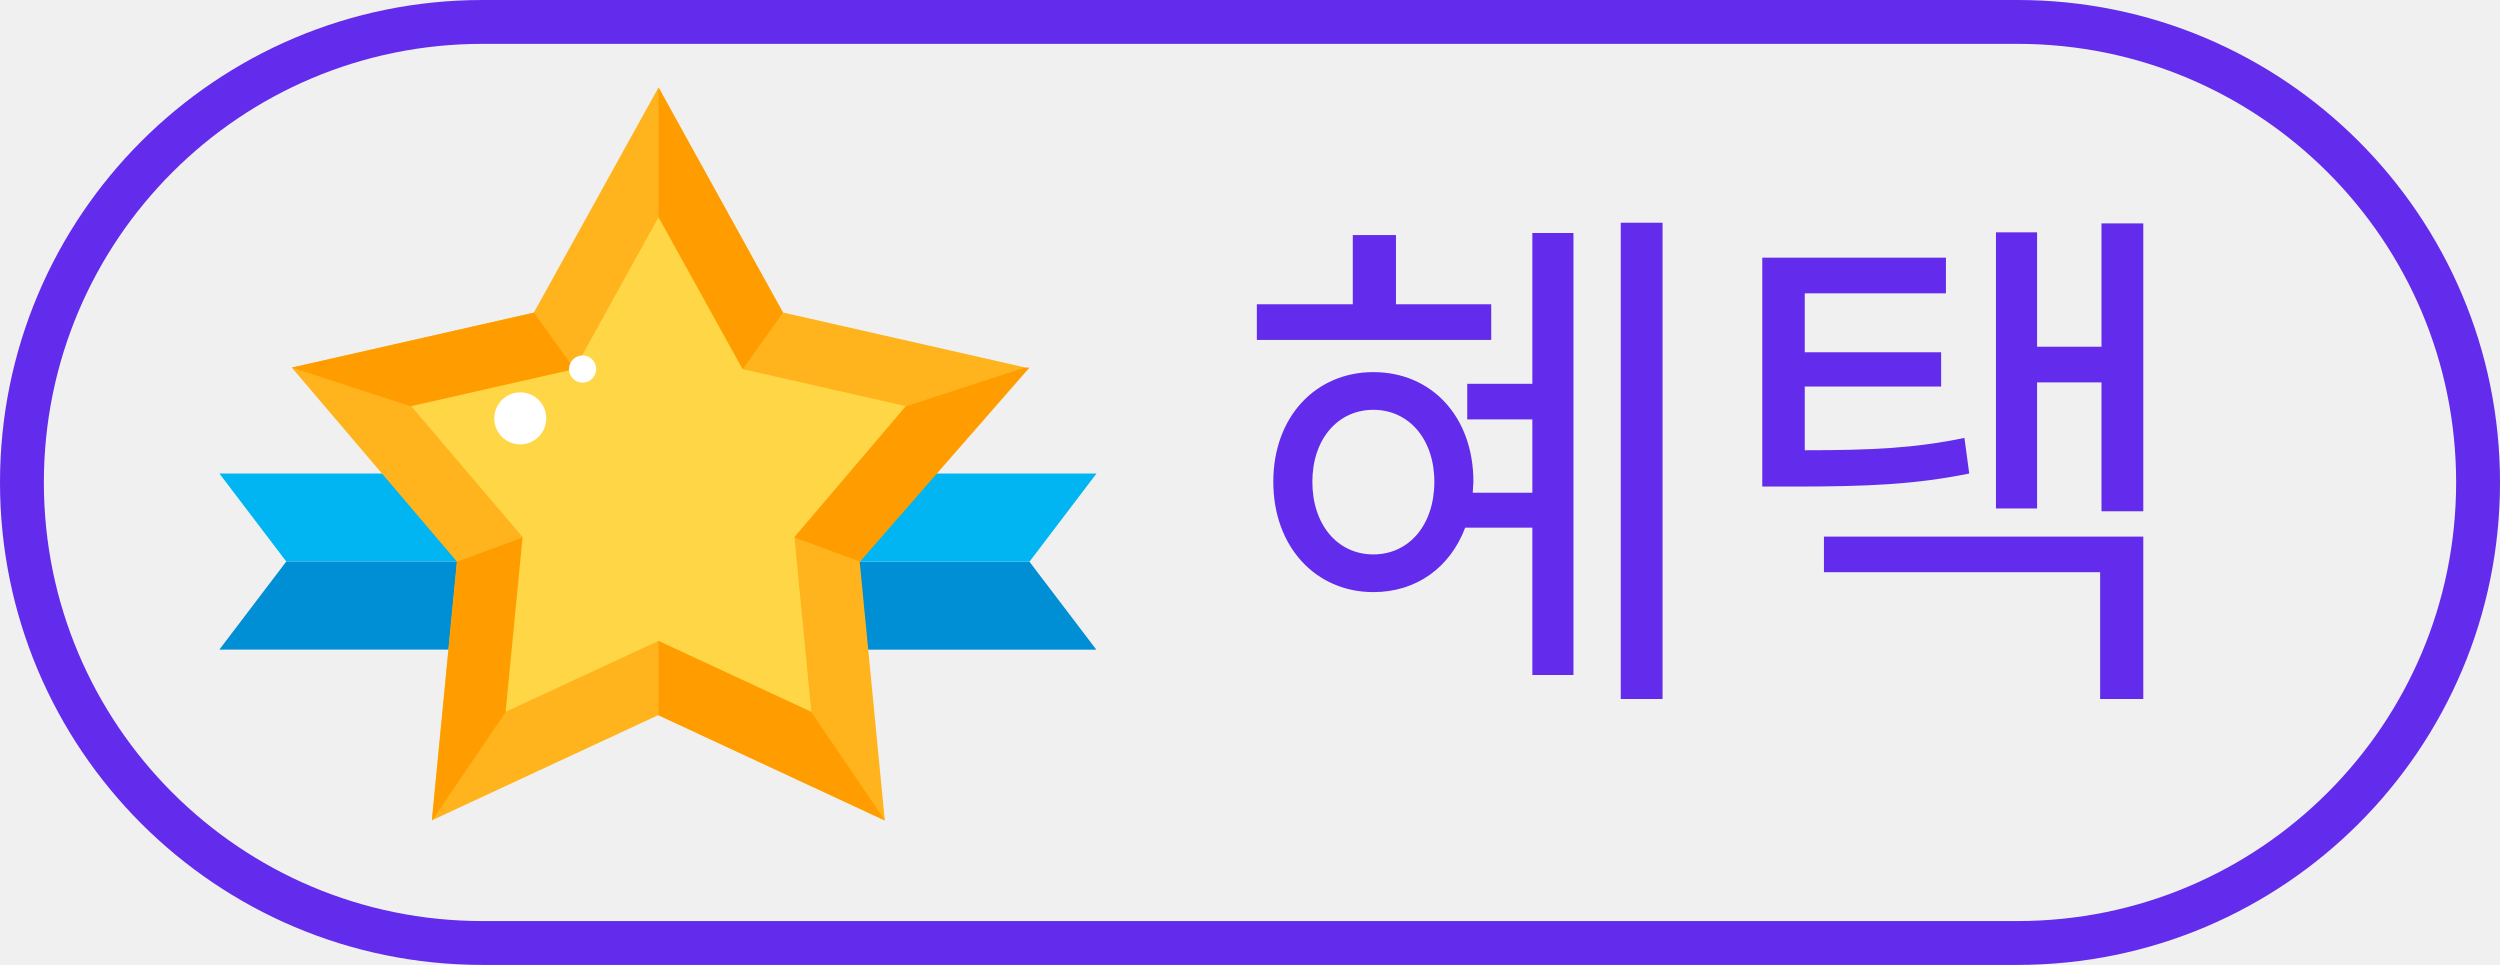
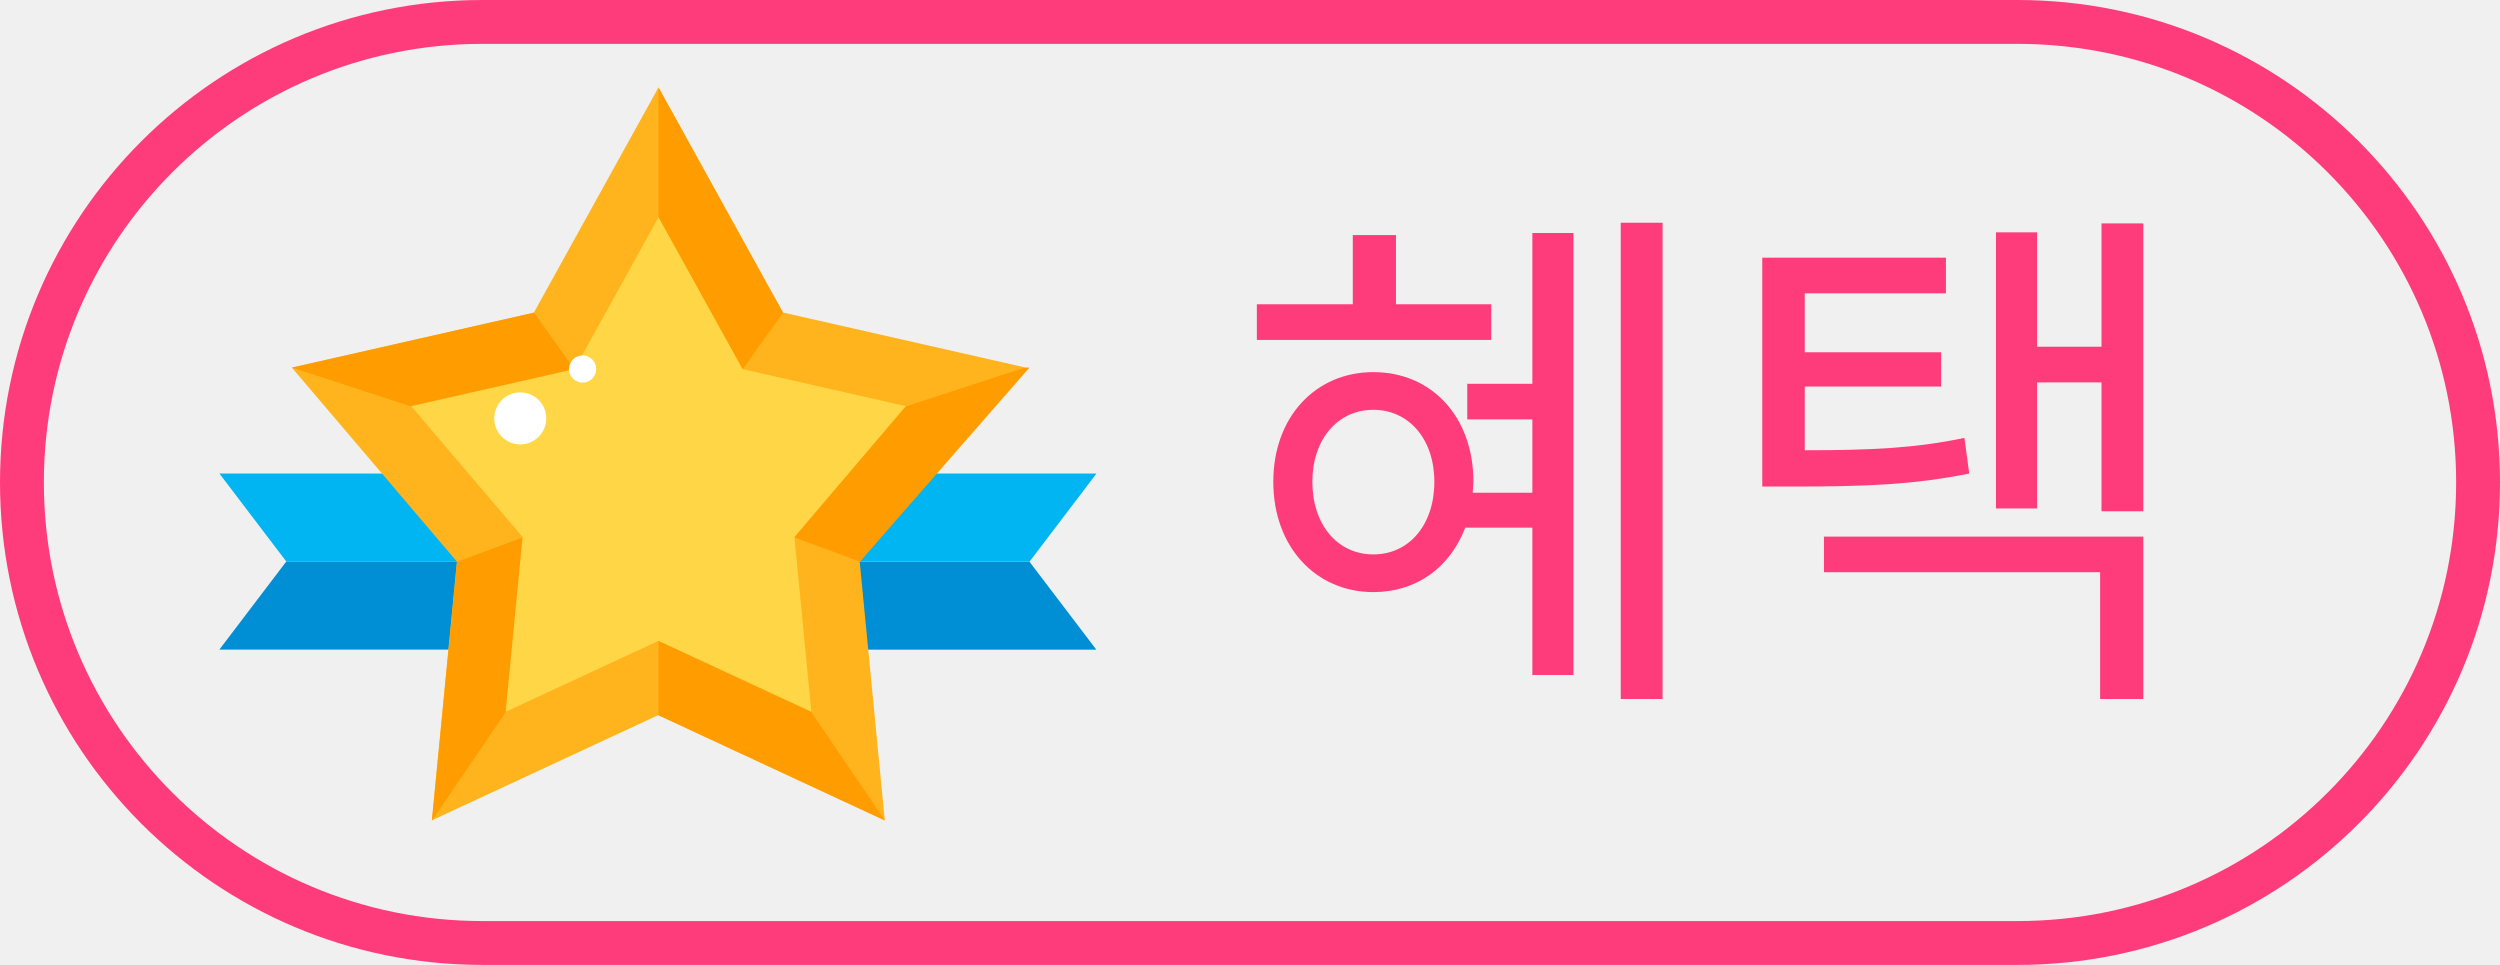
<svg xmlns="http://www.w3.org/2000/svg" id="benefit" width="57" height="22" viewBox="0 0 57 22">
  <defs>
    <style>
            .cls-3{fill:#00b5f1}.cls-4{fill:#008ed4}.cls-6{fill:#ff9d00}.cls-8{fill:#fff}
        </style>
  </defs>
-   <g id="사각형_6174" fill="none" stroke="#632beb" data-name="사각형 6174">
+   <g id="사각형_6174" fill="none" stroke="#FF3C7B" data-name="사각형 6174">
    <rect width="57" height="22" stroke="none" rx="11" />
    <rect width="56" height="21" x=".5" y=".5" rx="10.5" />
  </g>
-   <text id="혜택" fill="#632beb" font-family="NanumSquareEB, NanumSquare" font-size="12px" transform="translate(39 15)">
+   <text id="혜택" fill="#FF3C7B" font-family="NanumSquareEB, NanumSquare" font-size="12px" transform="translate(39 15)">
    <tspan x="-10.92" y="0">혜택</tspan>
  </text>
  <g id="그룹_19128" data-name="그룹 19128" transform="translate(-184.398 -449.106)">
    <g id="그룹_19123" data-name="그룹 19123" transform="translate(189.398 459.902)">
      <path id="패스_18398" d="M195.616 491.762H189.4l1.526 2.007h4.691z" class="cls-3" data-name="패스 18398" transform="translate(-189.398 -491.762)" />
      <path id="패스_18399" d="M195.616 503.046v-2.008h-4.691l-1.526 2.008z" class="cls-4" data-name="패스 18399" transform="translate(-189.398 -499.031)" />
    </g>
    <g id="그룹_19124" data-name="그룹 19124" transform="translate(203.181 459.902)">
      <path id="패스_18400" d="M253.087 503.048h6.213l-1.526-2.007h-4.691z" class="cls-4" data-name="패스 18400" transform="translate(-253.087 -499.032)" />
      <path id="패스_18401" d="M253.087 491.762v2.008h4.691l1.526-2.008z" class="cls-3" data-name="패스 18401" transform="translate(-253.087 -491.762)" />
    </g>
    <g id="그룹_19126" data-name="그룹 19126" transform="translate(191.056 451.103)">
      <path id="패스_18402" fill="#ffb31c" d="M205.412 451.1l2.838 5.131 5.518 1.252L210 461.91l.572 5.9-5.164-2.4-5.164 2.4.572-5.9-3.764-4.423 5.518-1.252z" data-name="패스 18402" transform="translate(-197.057 -451.103)" />
      <g id="그룹_19125" data-name="그룹 19125">
        <path id="패스_18403" d="M238.506 456.235l-2.838 3.979V451.1z" class="cls-6" data-name="패스 18403" transform="translate(-227.312 -451.103)" />
        <path id="패스_18405" d="M244.024 480.6l-8.356 2.726 4.592 1.7 3.865-4.423" class="cls-6" data-name="패스 18405" transform="translate(-227.312 -474.218)" />
        <path id="패스_18406" d="M240.832 500.8l-5.164-7.6v5.2z" class="cls-6" data-name="패스 18406" transform="translate(-227.312 -484.089)" />
        <path id="패스_18407" d="M216.969 493.2l-5.164 7.6.572-5.9z" class="cls-6" data-name="패스 18407" transform="translate(-208.613 -484.089)" />
        <path id="패스_18408" d="M197.057 476.067l8.356 2.726-2.838-3.979z" class="cls-6" data-name="패스 18408" transform="translate(-197.057 -469.683)" />
      </g>
      <path id="패스_18409" fill="#ffd645" d="M215.248 464.76l1.916 3.463 3.723.845-2.54 2.985.386 3.985-3.485-1.618-3.486 1.618.387-3.985-2.541-2.985 3.724-.845z" data-name="패스 18409" transform="translate(-206.892 -461.805)" />
    </g>
    <g id="그룹_19127" data-name="그룹 19127" transform="translate(195.668 457.21)">
      <path id="패스_18410" d="M219.555 483.807a.593.593 0 1 1-.593-.593.593.593 0 0 1 .593.593z" class="cls-8" data-name="패스 18410" transform="translate(-218.37 -482.372)" />
      <path id="패스_18411" d="M226.854 479.633a.31.31 0 1 1-.31-.31.31.31 0 0 1 .31.31z" class="cls-8" data-name="패스 18411" transform="translate(-224.531 -479.323)" />
    </g>
  </g>
</svg>
